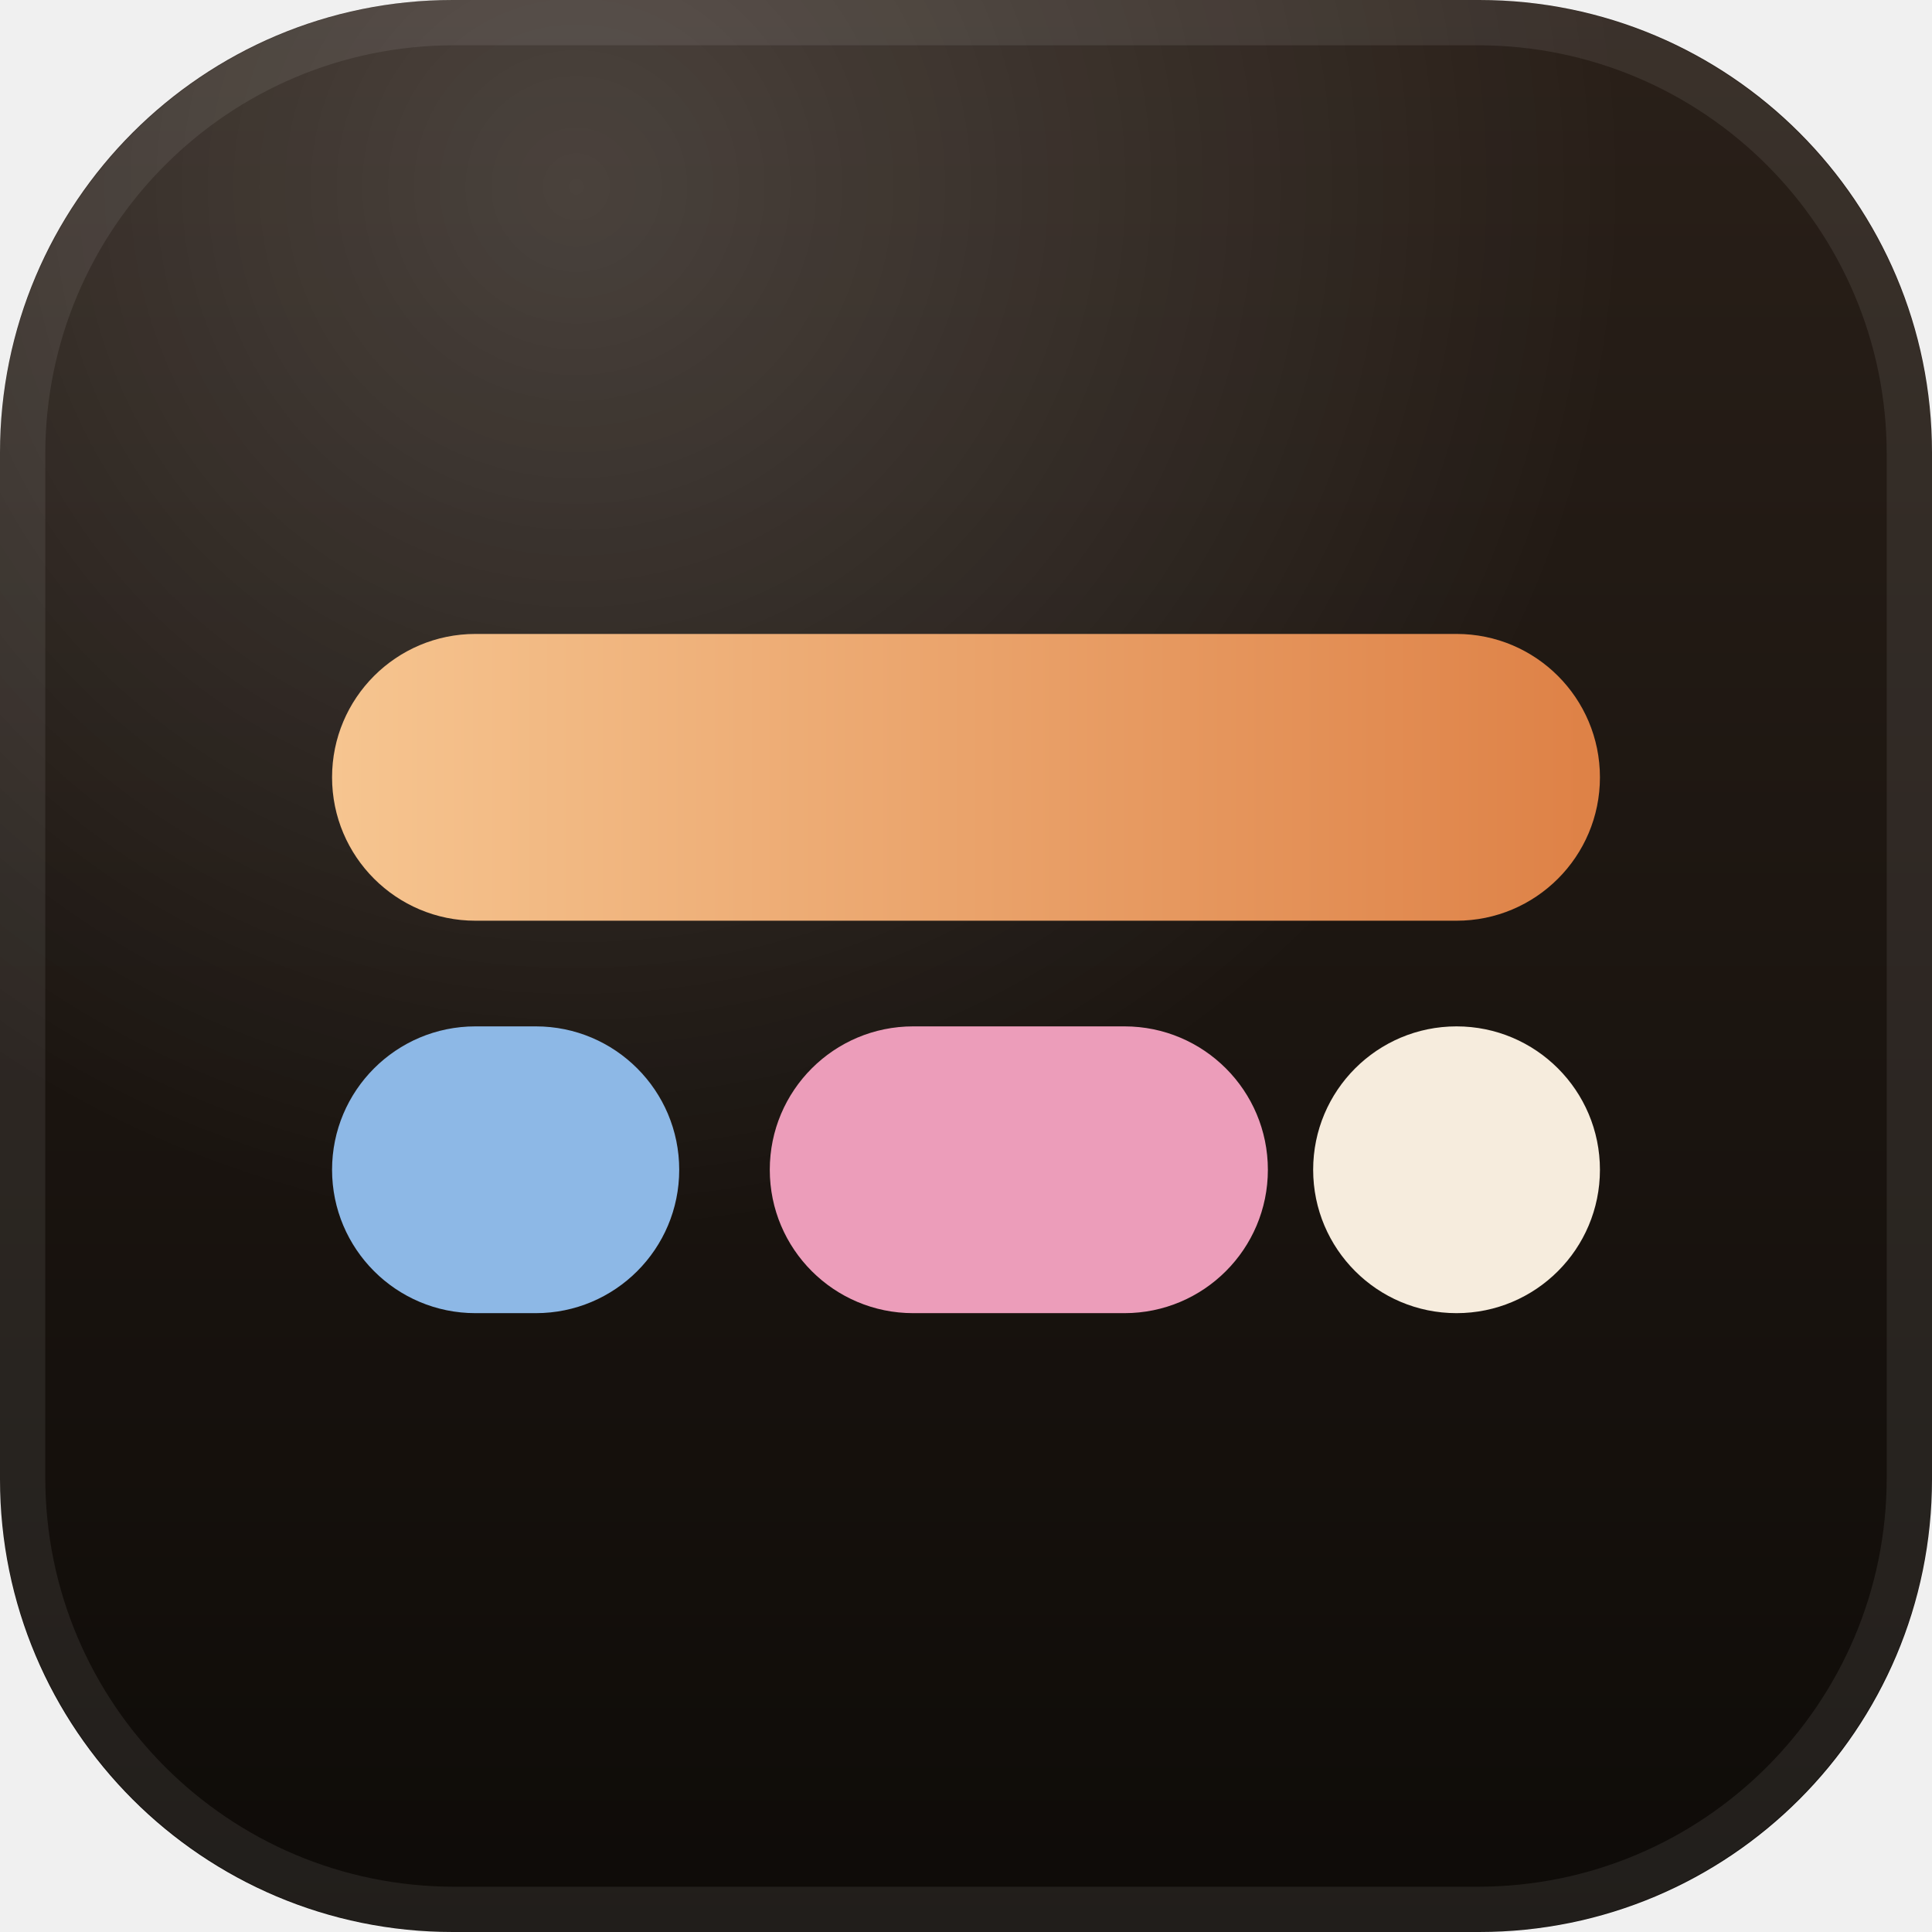
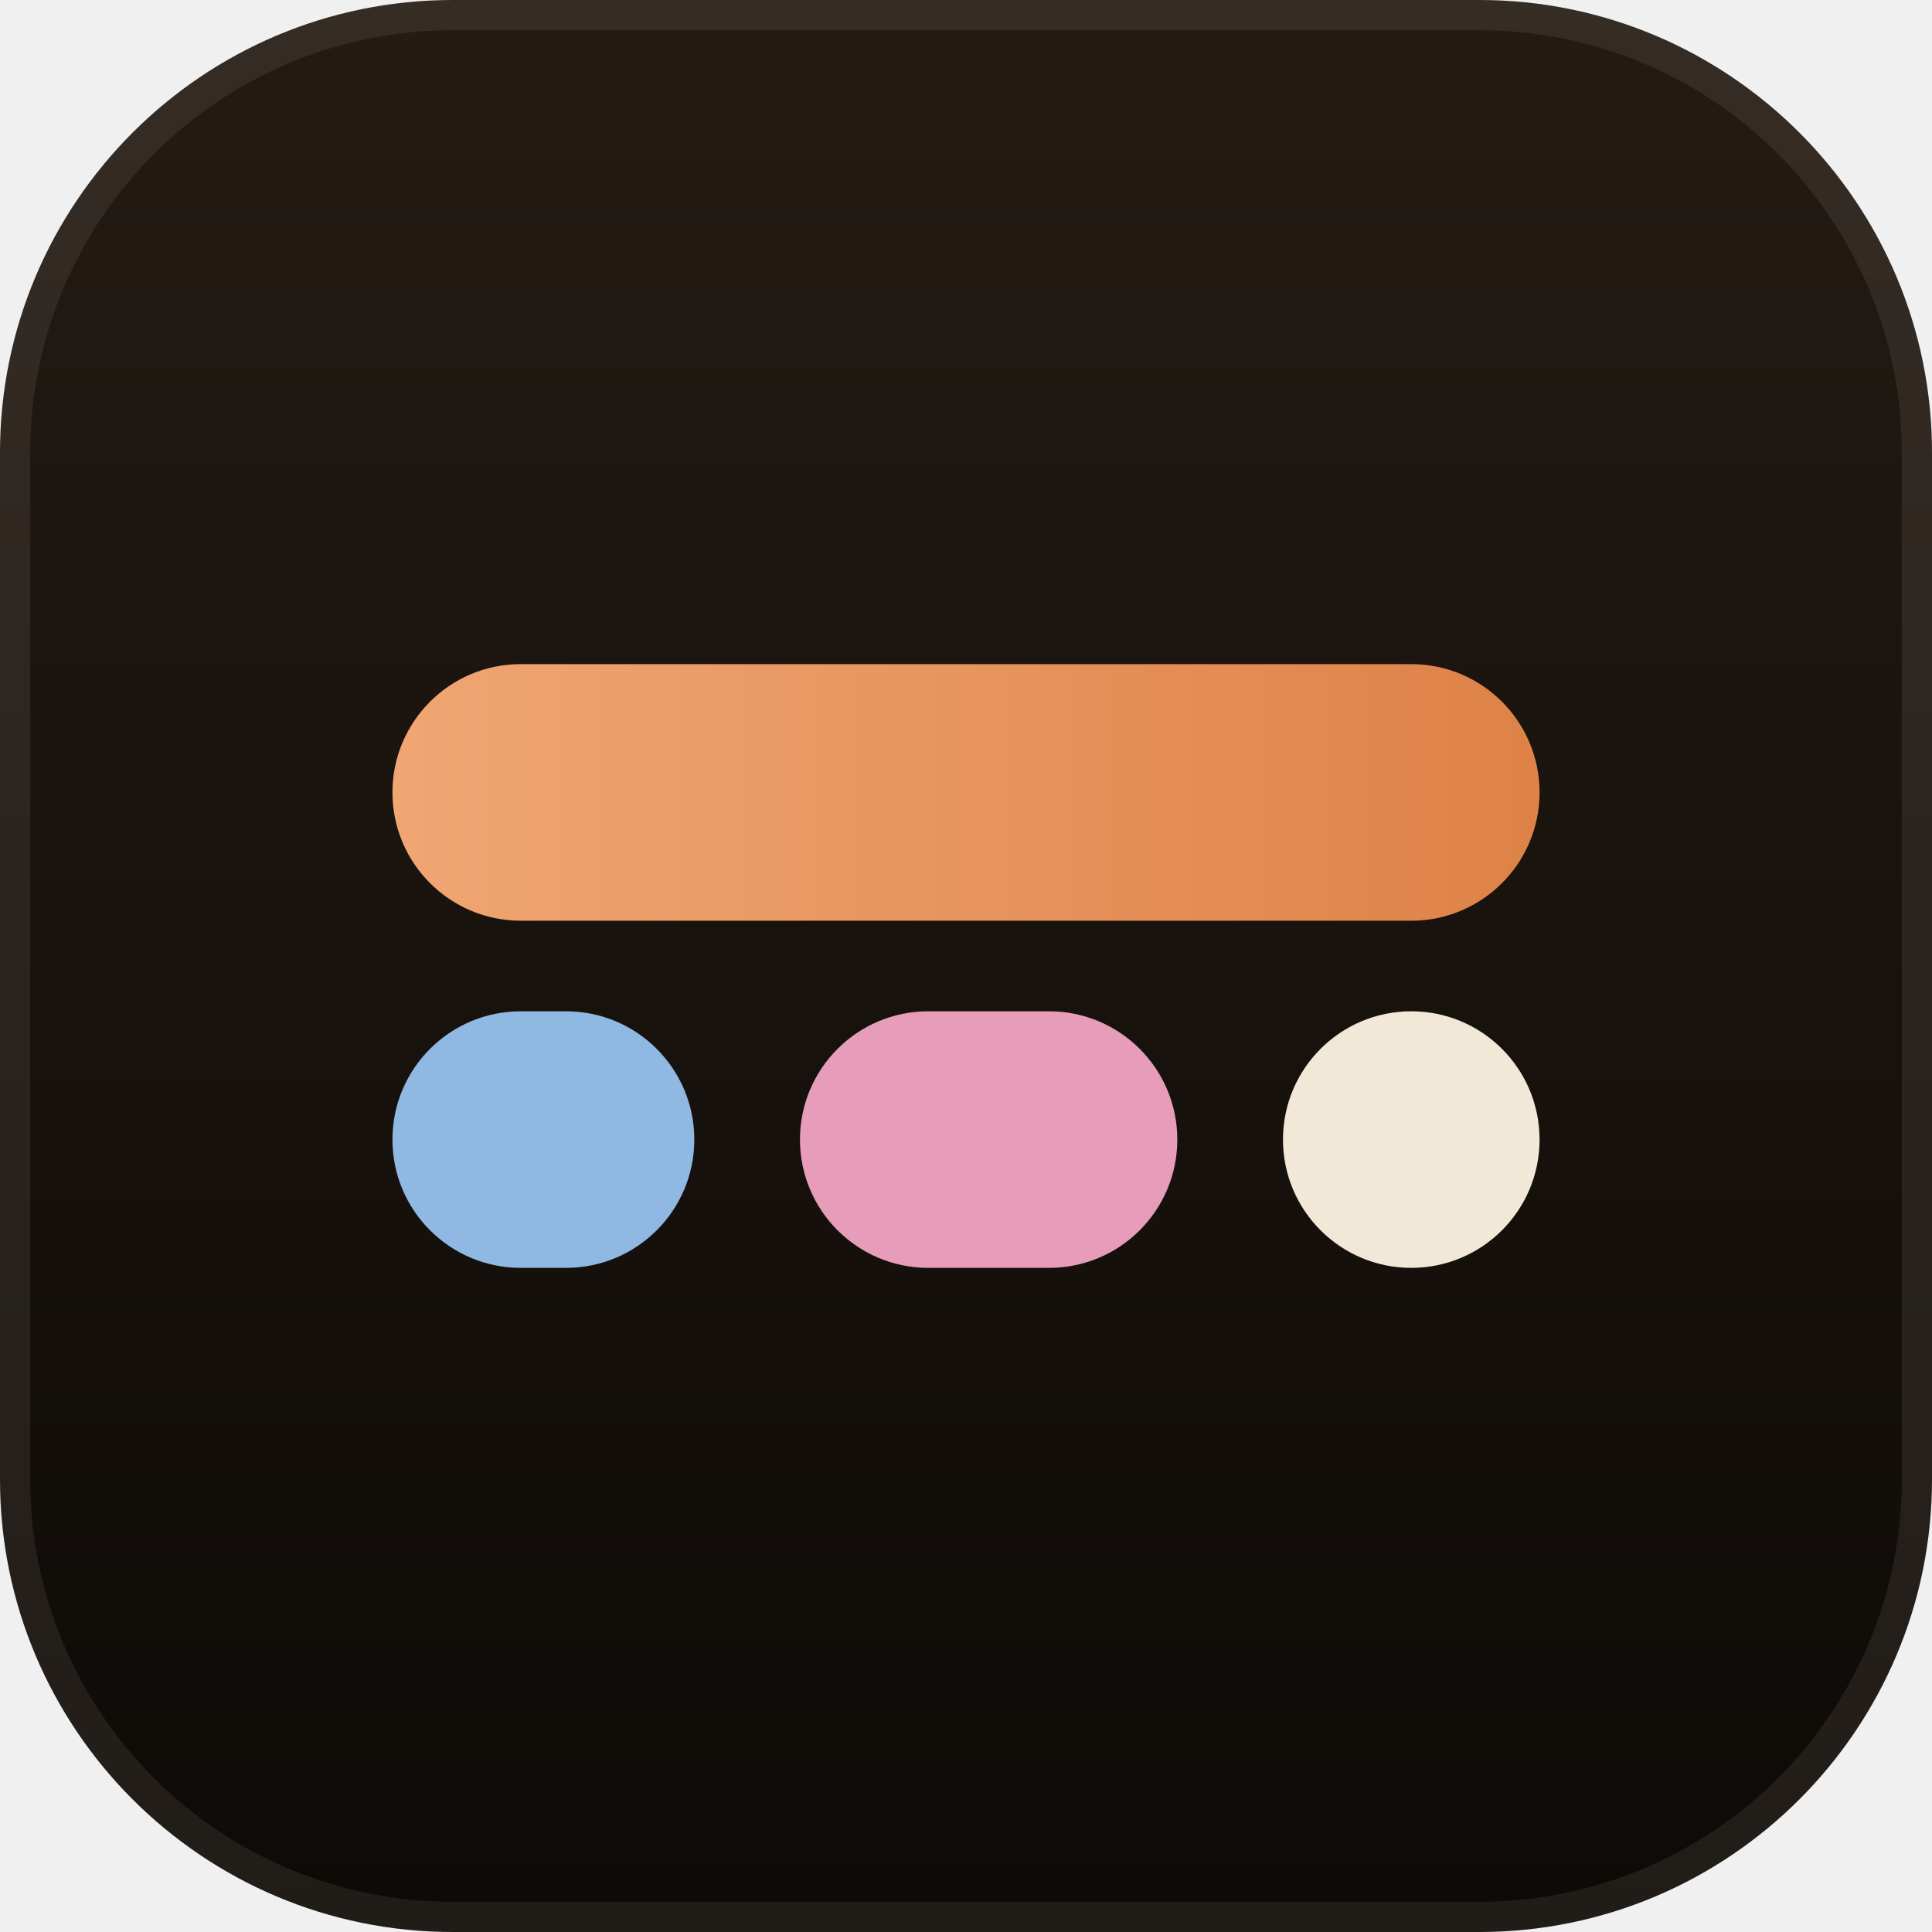
<svg xmlns="http://www.w3.org/2000/svg" viewBox="0 0 64 64">
  <defs>
    <linearGradient id="t" x1="0" y1="0" x2="0" y2="1">
-       <stop offset="0" stop-color="#2A2019" />
-       <stop offset="1" stop-color="#0E0B08" />
+       <stop offset="0" stop-color="#241B14" />
+       <stop offset="1" stop-color="#0D0A07" />
    </linearGradient>
    <linearGradient id="a" x1="0" y1="0" x2="1" y2="0">
-       <stop offset="0" stop-color="#F6C590" />
-       <stop offset="1" stop-color="#DE8146" />
+       <stop offset="0" stop-color="#F0A673" />
+       <stop offset="1" stop-color="#DE8247" />
    </linearGradient>
-     <radialGradient id="g" cx=".3" cy=".1" r=".9">
-       <stop offset="0" stop-color="#fff" stop-opacity=".16" />
-       <stop offset=".6" stop-color="#fff" stop-opacity="0" />
-     </radialGradient>
  </defs>
  <rect width="64" height="64" rx="15" fill="url(#t)" />
-   <rect width="64" height="64" rx="15" fill="url(#g)" />
-   <rect x=".75" y=".75" width="62.5" height="62.5" rx="14.3" fill="none" stroke="#fff" stroke-opacity=".08" stroke-width="1.5" />
-   <rect x="11" y="21" width="42" height="9.5" rx="4.75" fill="url(#a)" />
-   <rect x="11" y="34" width="11.5" height="9.5" rx="4.75" fill="#8DB8E6" />
-   <rect x="25.5" y="34" width="16.5" height="9.5" rx="4.75" fill="#EC9DBA" />
-   <circle cx="48.25" cy="38.75" r="4.75" fill="#F6ECDD" />
+   <rect x=".5" y=".5" width="63" height="63" rx="14.5" fill="none" stroke="#FFF4E6" stroke-opacity=".08" />
+   <rect x="13" y="22" width="38" height="8.5" rx="4.25" fill="url(#a)" />
+   <rect x="13" y="33.5" width="10" height="8.5" rx="4.25" fill="#8FB8E3" />
+   <rect x="26.5" y="33.5" width="12.5" height="8.5" rx="4.25" fill="#E79DB9" />
+   <circle cx="46.75" cy="37.75" r="4.25" fill="#F2E8D8" />
</svg>
